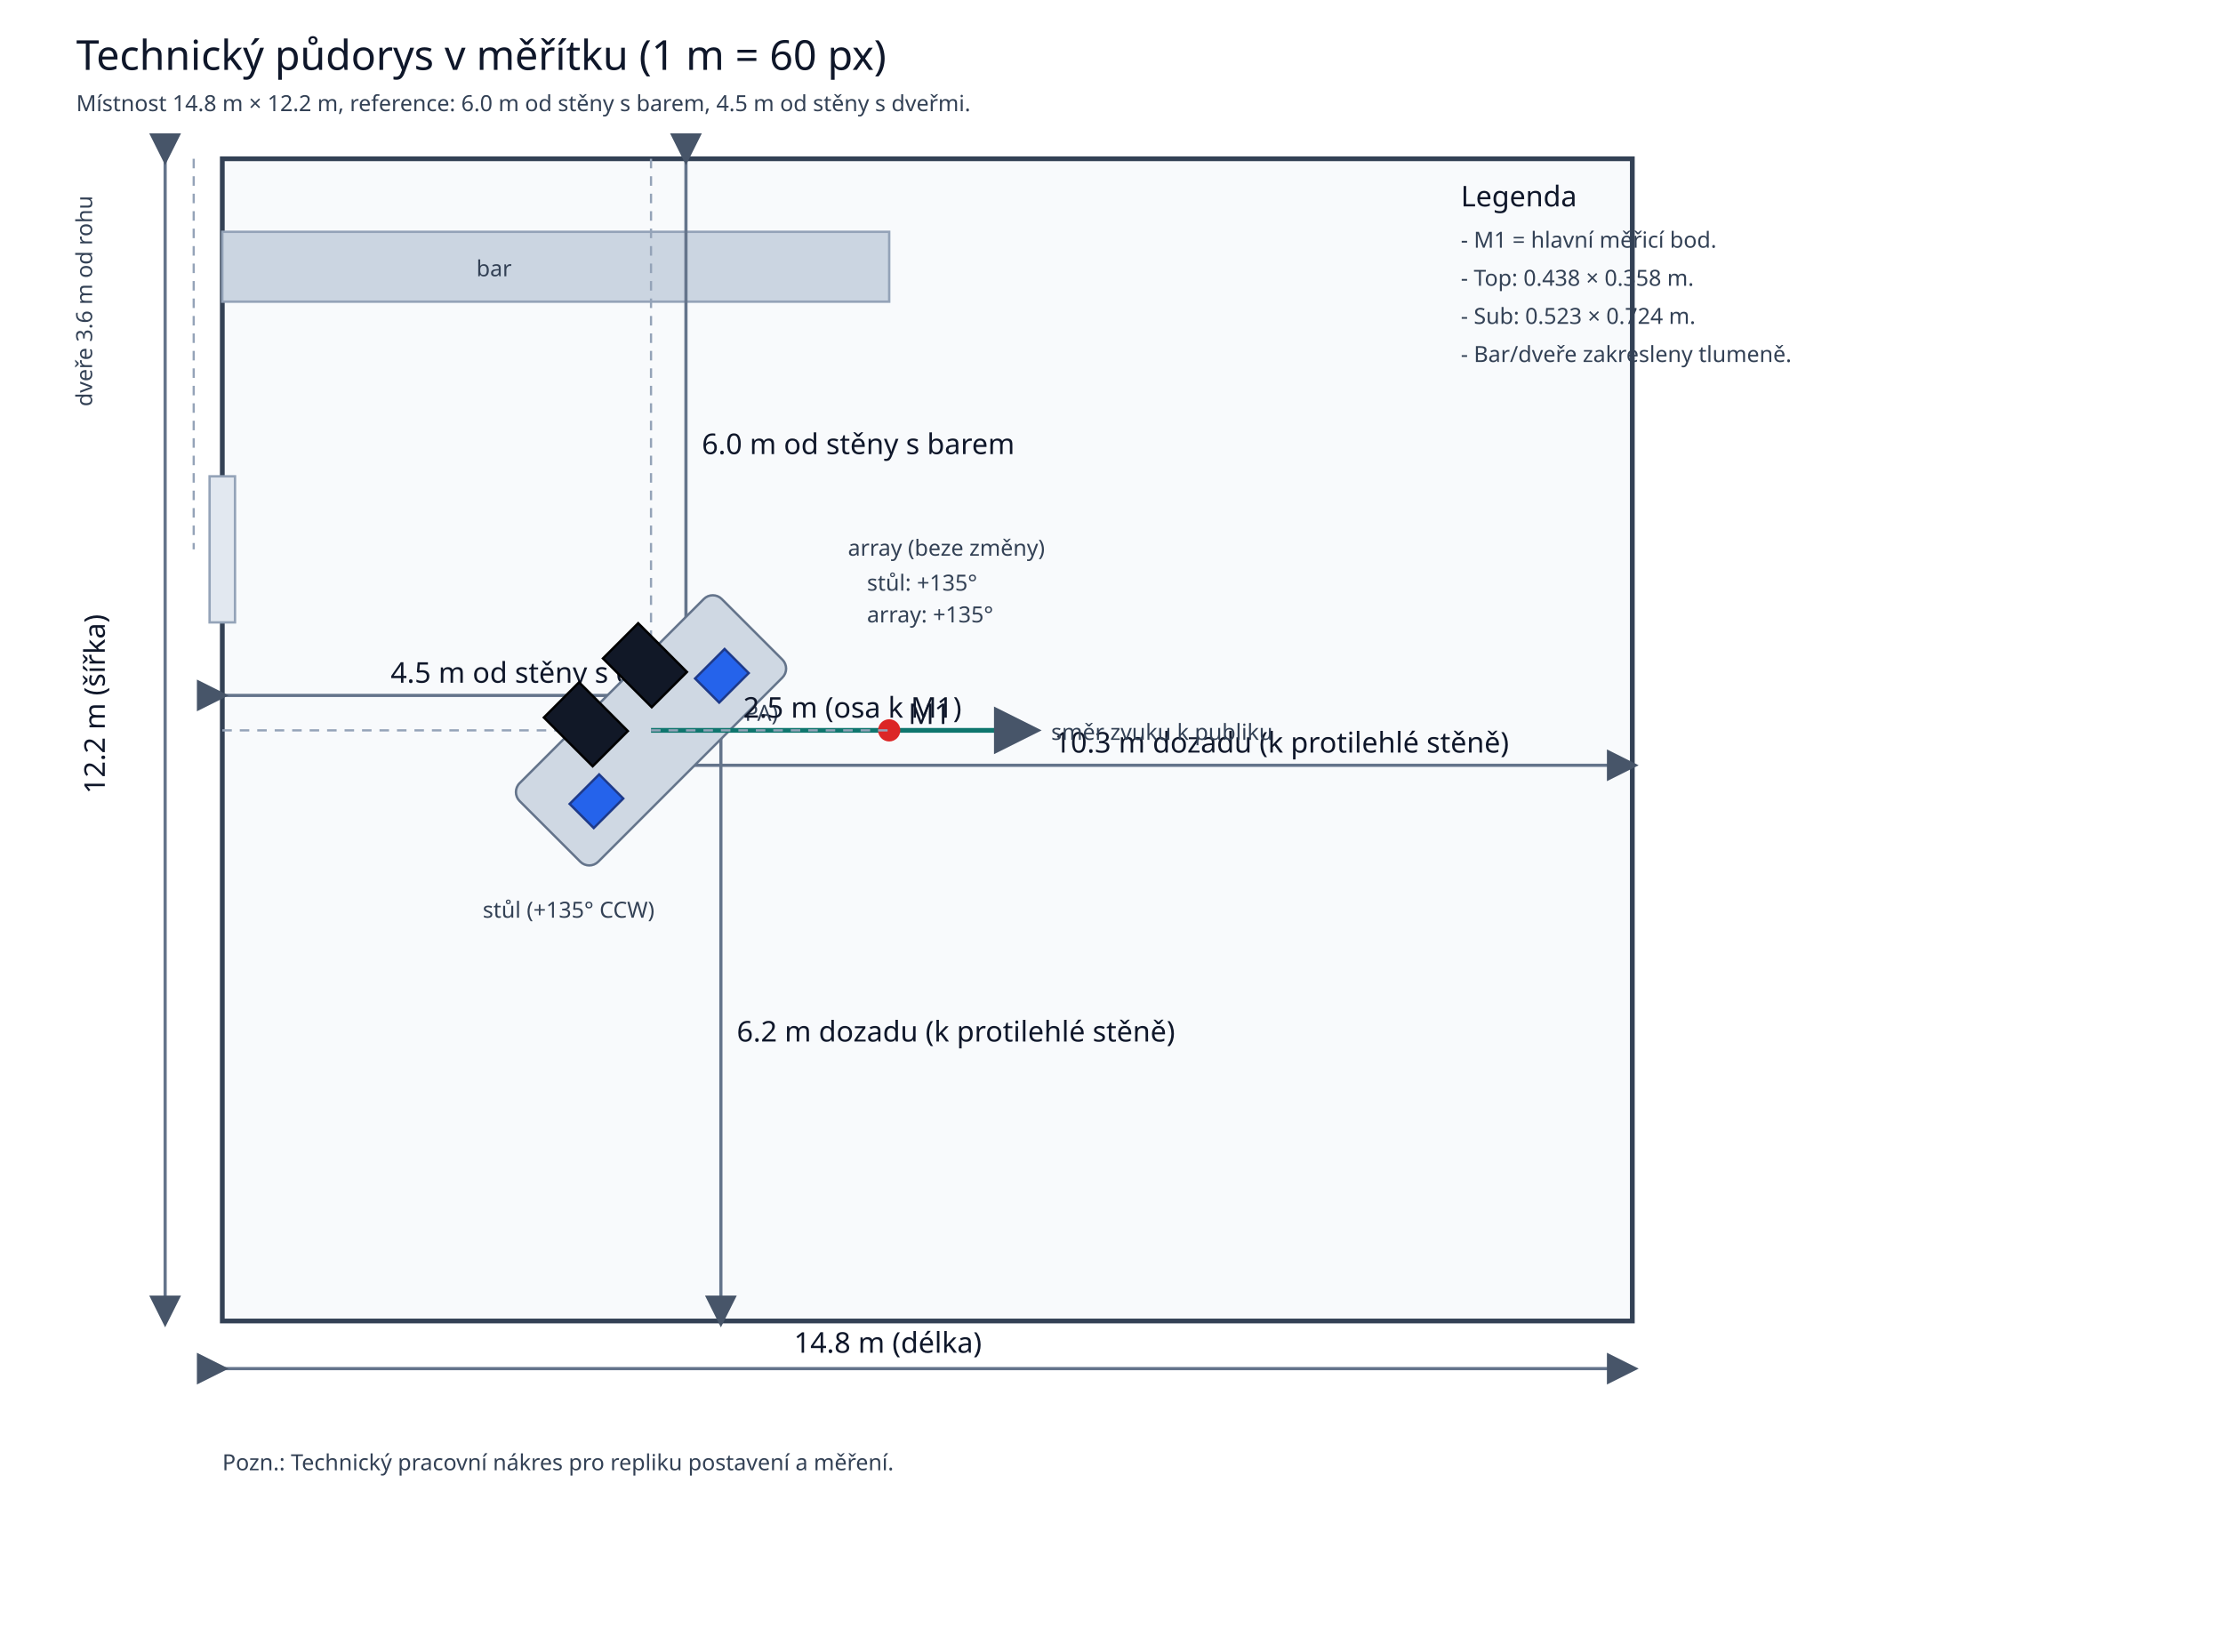
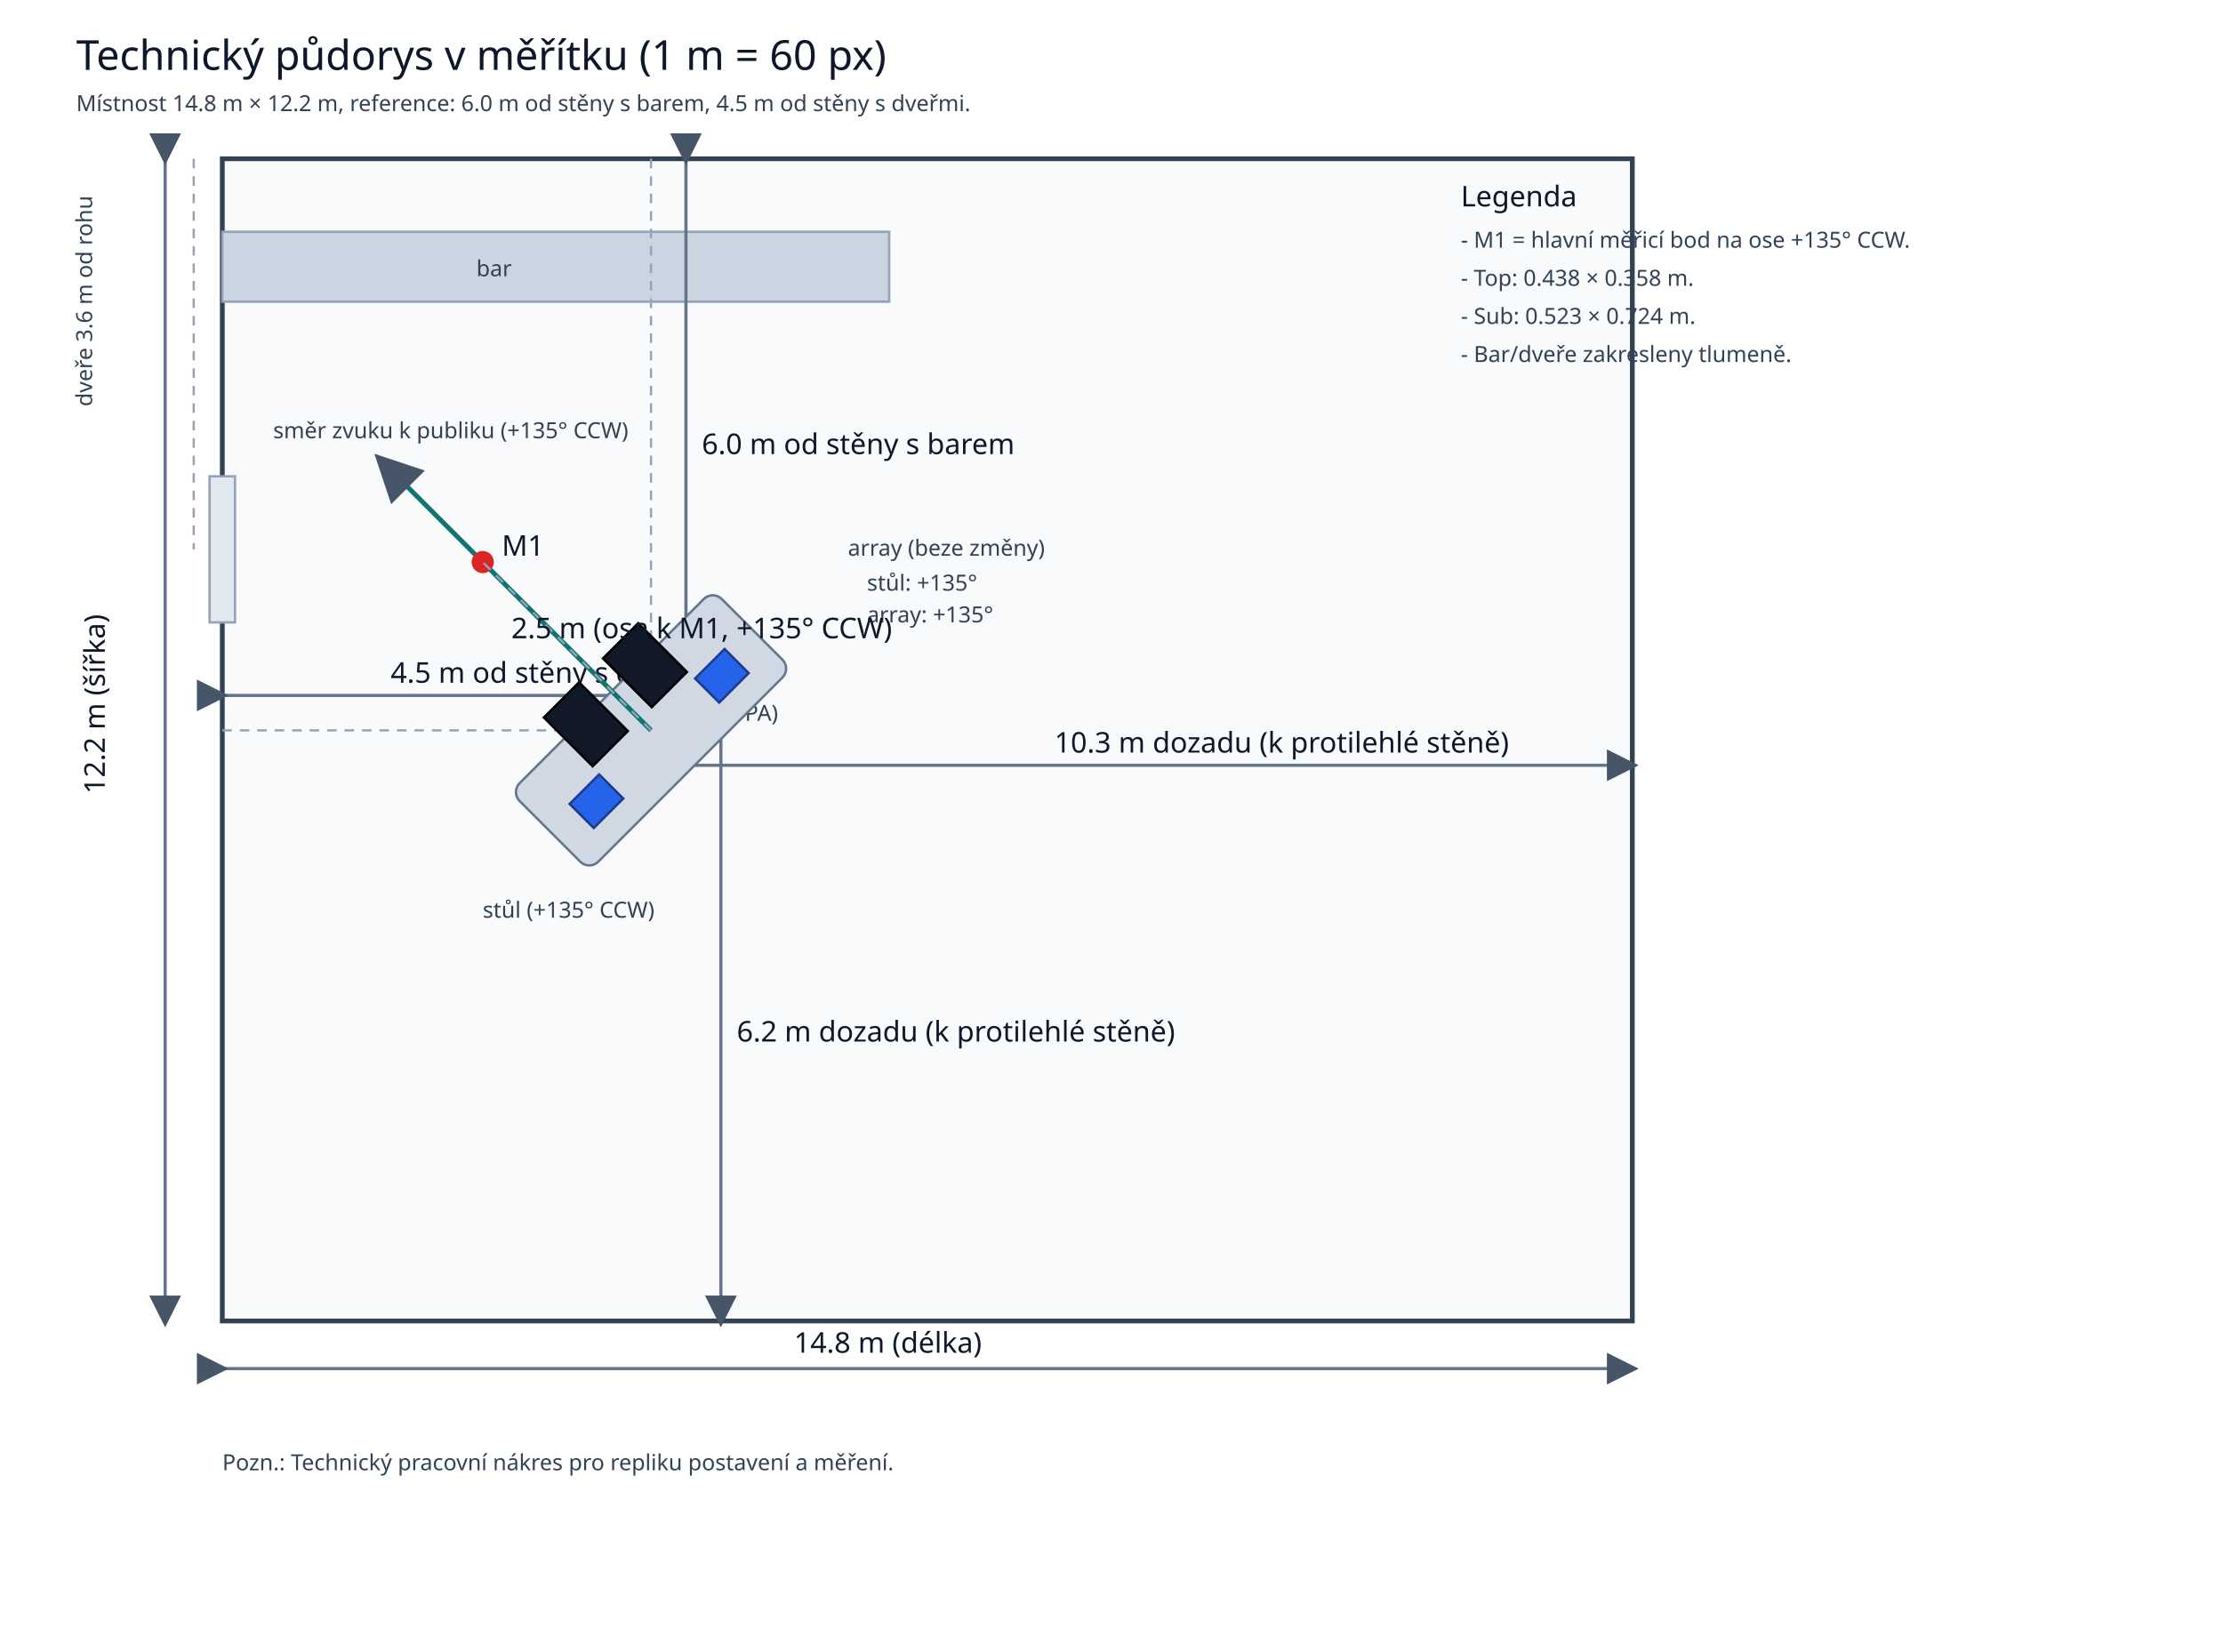
<svg xmlns="http://www.w3.org/2000/svg" width="1400" height="1040" viewBox="0 0 1400 1040">
  <defs>
    <marker id="arrow" markerWidth="10" markerHeight="10" refX="8" refY="5" orient="auto">
      <path d="M0,0 L10,5 L0,10 z" fill="#475569" />
    </marker>
    <style>
      .room { fill:#f8fafc; stroke:#334155; stroke-width:3; }
      .obj { stroke:#0f172a; stroke-width:1.5; }
      .desk { fill:#cfd8e3; stroke:#64748b; }
      .top { fill:#2563eb; stroke:#1e3a8a; }
      .sub { fill:#111827; stroke:#000; }
      .bar { fill:#cbd5e1; stroke:#94a3b8; }
      .door { fill:#e2e8f0; stroke:#94a3b8; }
      .dim { stroke:#64748b; stroke-width:2; marker-start:url(#arrow); marker-end:url(#arrow); }
      .aux { stroke:#94a3b8; stroke-width:1.4; stroke-dasharray:6 5; }
      .txt { font: 18px 'Segoe UI', sans-serif; fill:#0f172a; }
      .small { font: 14px 'Segoe UI', sans-serif; fill:#334155; }
      .title { font: 26px 'Segoe UI Semibold', sans-serif; fill:#0f172a; }
      .m1 { fill:#dc2626; }
    </style>
  </defs>
  <text x="48" y="44" class="title">Technický půdorys v měřítku (1 m = 60 px)</text>
  <text x="48" y="70" class="small">Místnost 14.8 m × 12.2 m, reference: 6.0 m od stěny s barem, 4.5 m od stěny s dveřmi.</text>
  <rect x="140" y="100" width="888" height="732" class="room" />
  <line x1="140" y1="862" x2="1028" y2="862" class="dim" />
  <text x="500" y="852" class="txt">14.8 m (délka)</text>
  <line x1="104" y1="100" x2="104" y2="832" class="dim" />
  <text x="66" y="500" class="txt" transform="rotate(-90 66,500)">12.2 m (šířka)</text>
  <rect x="140" y="146" width="420" height="44" class="bar obj" />
  <text x="300" y="174" class="small">bar</text>
  <rect x="132" y="300" width="16" height="92" class="door obj" />
  <line x1="122" y1="100" x2="122" y2="346" class="aux" />
  <text x="58" y="256" class="small" transform="rotate(-90 58,256)">dveře 3.6 m od rohu</text>
  <circle cx="410" cy="460" r="4" fill="#0f172a" />
  <text x="420" y="454" class="small">O (čelo PA)</text>
  <line x1="140" y1="460" x2="410" y2="460" class="aux" />
  <line x1="410" y1="100" x2="410" y2="460" class="aux" />
  <line x1="140" y1="438" x2="410" y2="438" class="dim" />
  <text x="246" y="430" class="txt">4.5 m od stěny s dveřmi</text>
  <line x1="432" y1="100" x2="432" y2="460" class="dim" />
  <text x="442" y="286" class="txt">6.0 m od stěny s barem</text>
  <line x1="410" y1="482" x2="1028" y2="482" class="dim" />
  <text x="664" y="474" class="txt">10.3 m dozadu (k protilehlé stěně)</text>
  <line x1="454" y1="460" x2="454" y2="832" class="dim" />
  <text x="464" y="656" class="txt">6.2 m dozadu (k protilehlé stěně)</text>
  <g transform="translate(410,460) rotate(135)">
    <rect x="-90" y="-35" width="180" height="70" rx="8" class="desk obj" />
  </g>
  <text x="304" y="578" class="small">stůl (+135° CCW)</text>
  <g transform="translate(410,460) rotate(135)">
    <rect x="-69" y="-18" width="26.28" height="21.48" class="top obj" />
    <rect x="42.72" y="-18" width="26.28" height="21.48" class="top obj" />
    <rect x="-42" y="10" width="31.38" height="43.44" class="sub obj" />
    <rect x="10.62" y="10" width="31.38" height="43.44" class="sub obj" />
  </g>
  <text x="534" y="350" class="small">array (beze změny)</text>
  <text x="546" y="372" class="small">stůl: +135°</text>
  <text x="546" y="392" class="small">array: +135°</text>
-   <line x1="410" y1="460" x2="650" y2="460" stroke="#0f766e" stroke-width="3" marker-end="url(#arrow)" />
-   <text x="662" y="466" class="small">směr zvuku k publiku</text>
-   <circle cx="560" cy="460" r="7" class="m1" />
-   <text x="572" y="456" class="txt">M1</text>
-   <line x1="410" y1="460" x2="560" y2="460" class="aux" />
-   <text x="468" y="452" class="txt">2.5 m (osa k M1)</text>
+   <line x1="410" y1="460" x2="240" y2="290" stroke="#0f766e" stroke-width="3" marker-end="url(#arrow)" />
+   <text x="172" y="276" class="small">směr zvuku k publiku (+135° CCW)</text>
+   <circle cx="304" cy="354" r="7" class="m1" />
+   <text x="316" y="350" class="txt">M1</text>
+   <line x1="410" y1="460" x2="304" y2="354" class="aux" />
+   <text x="322" y="402" class="txt">2.5 m (osa k M1, +135° CCW)</text>
  <text x="920" y="130" class="txt">Legenda</text>
-   <text x="920" y="156" class="small">- M1 = hlavní měřicí bod.</text>
+   <text x="920" y="156" class="small">- M1 = hlavní měřicí bod na ose +135° CCW.</text>
  <text x="920" y="180" class="small">- Top: 0.438 × 0.358 m.</text>
  <text x="920" y="204" class="small">- Sub: 0.523 × 0.724 m.</text>
  <text x="920" y="228" class="small">- Bar/dveře zakresleny tlumeně.</text>
  <text x="140" y="926" class="small">Pozn.: Technický pracovní nákres pro repliku postavení a měření.</text>
</svg>
